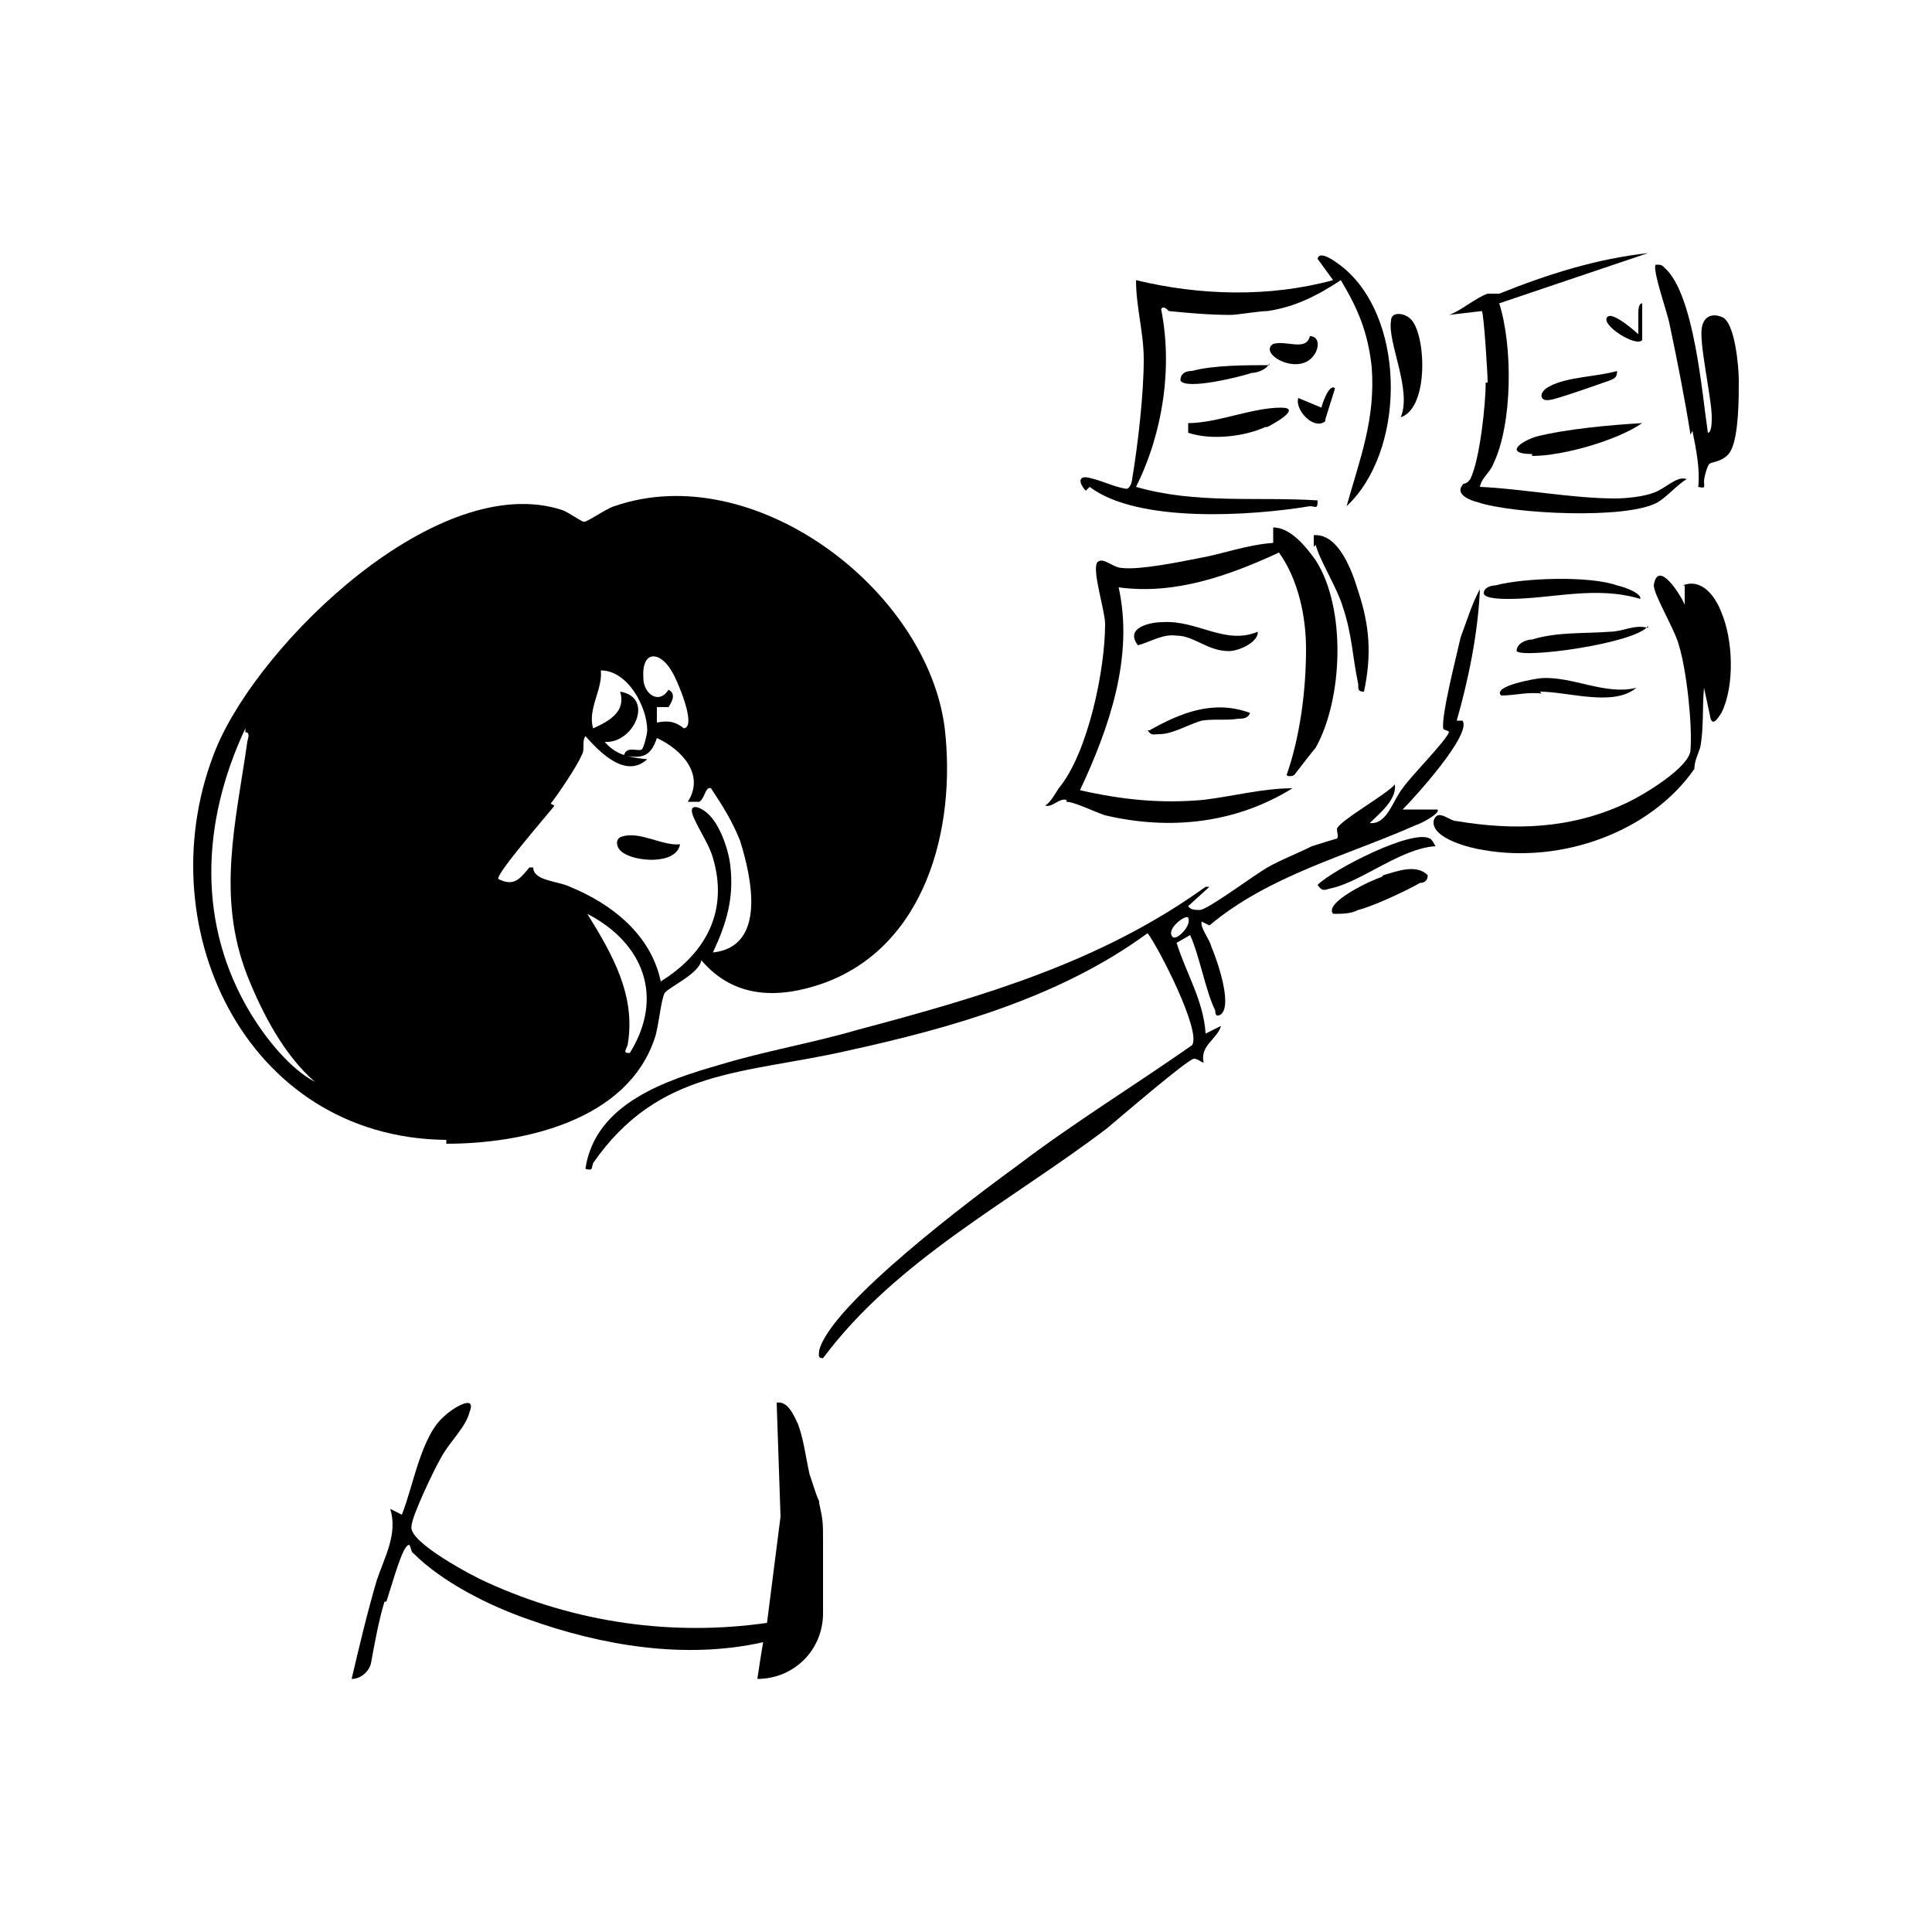
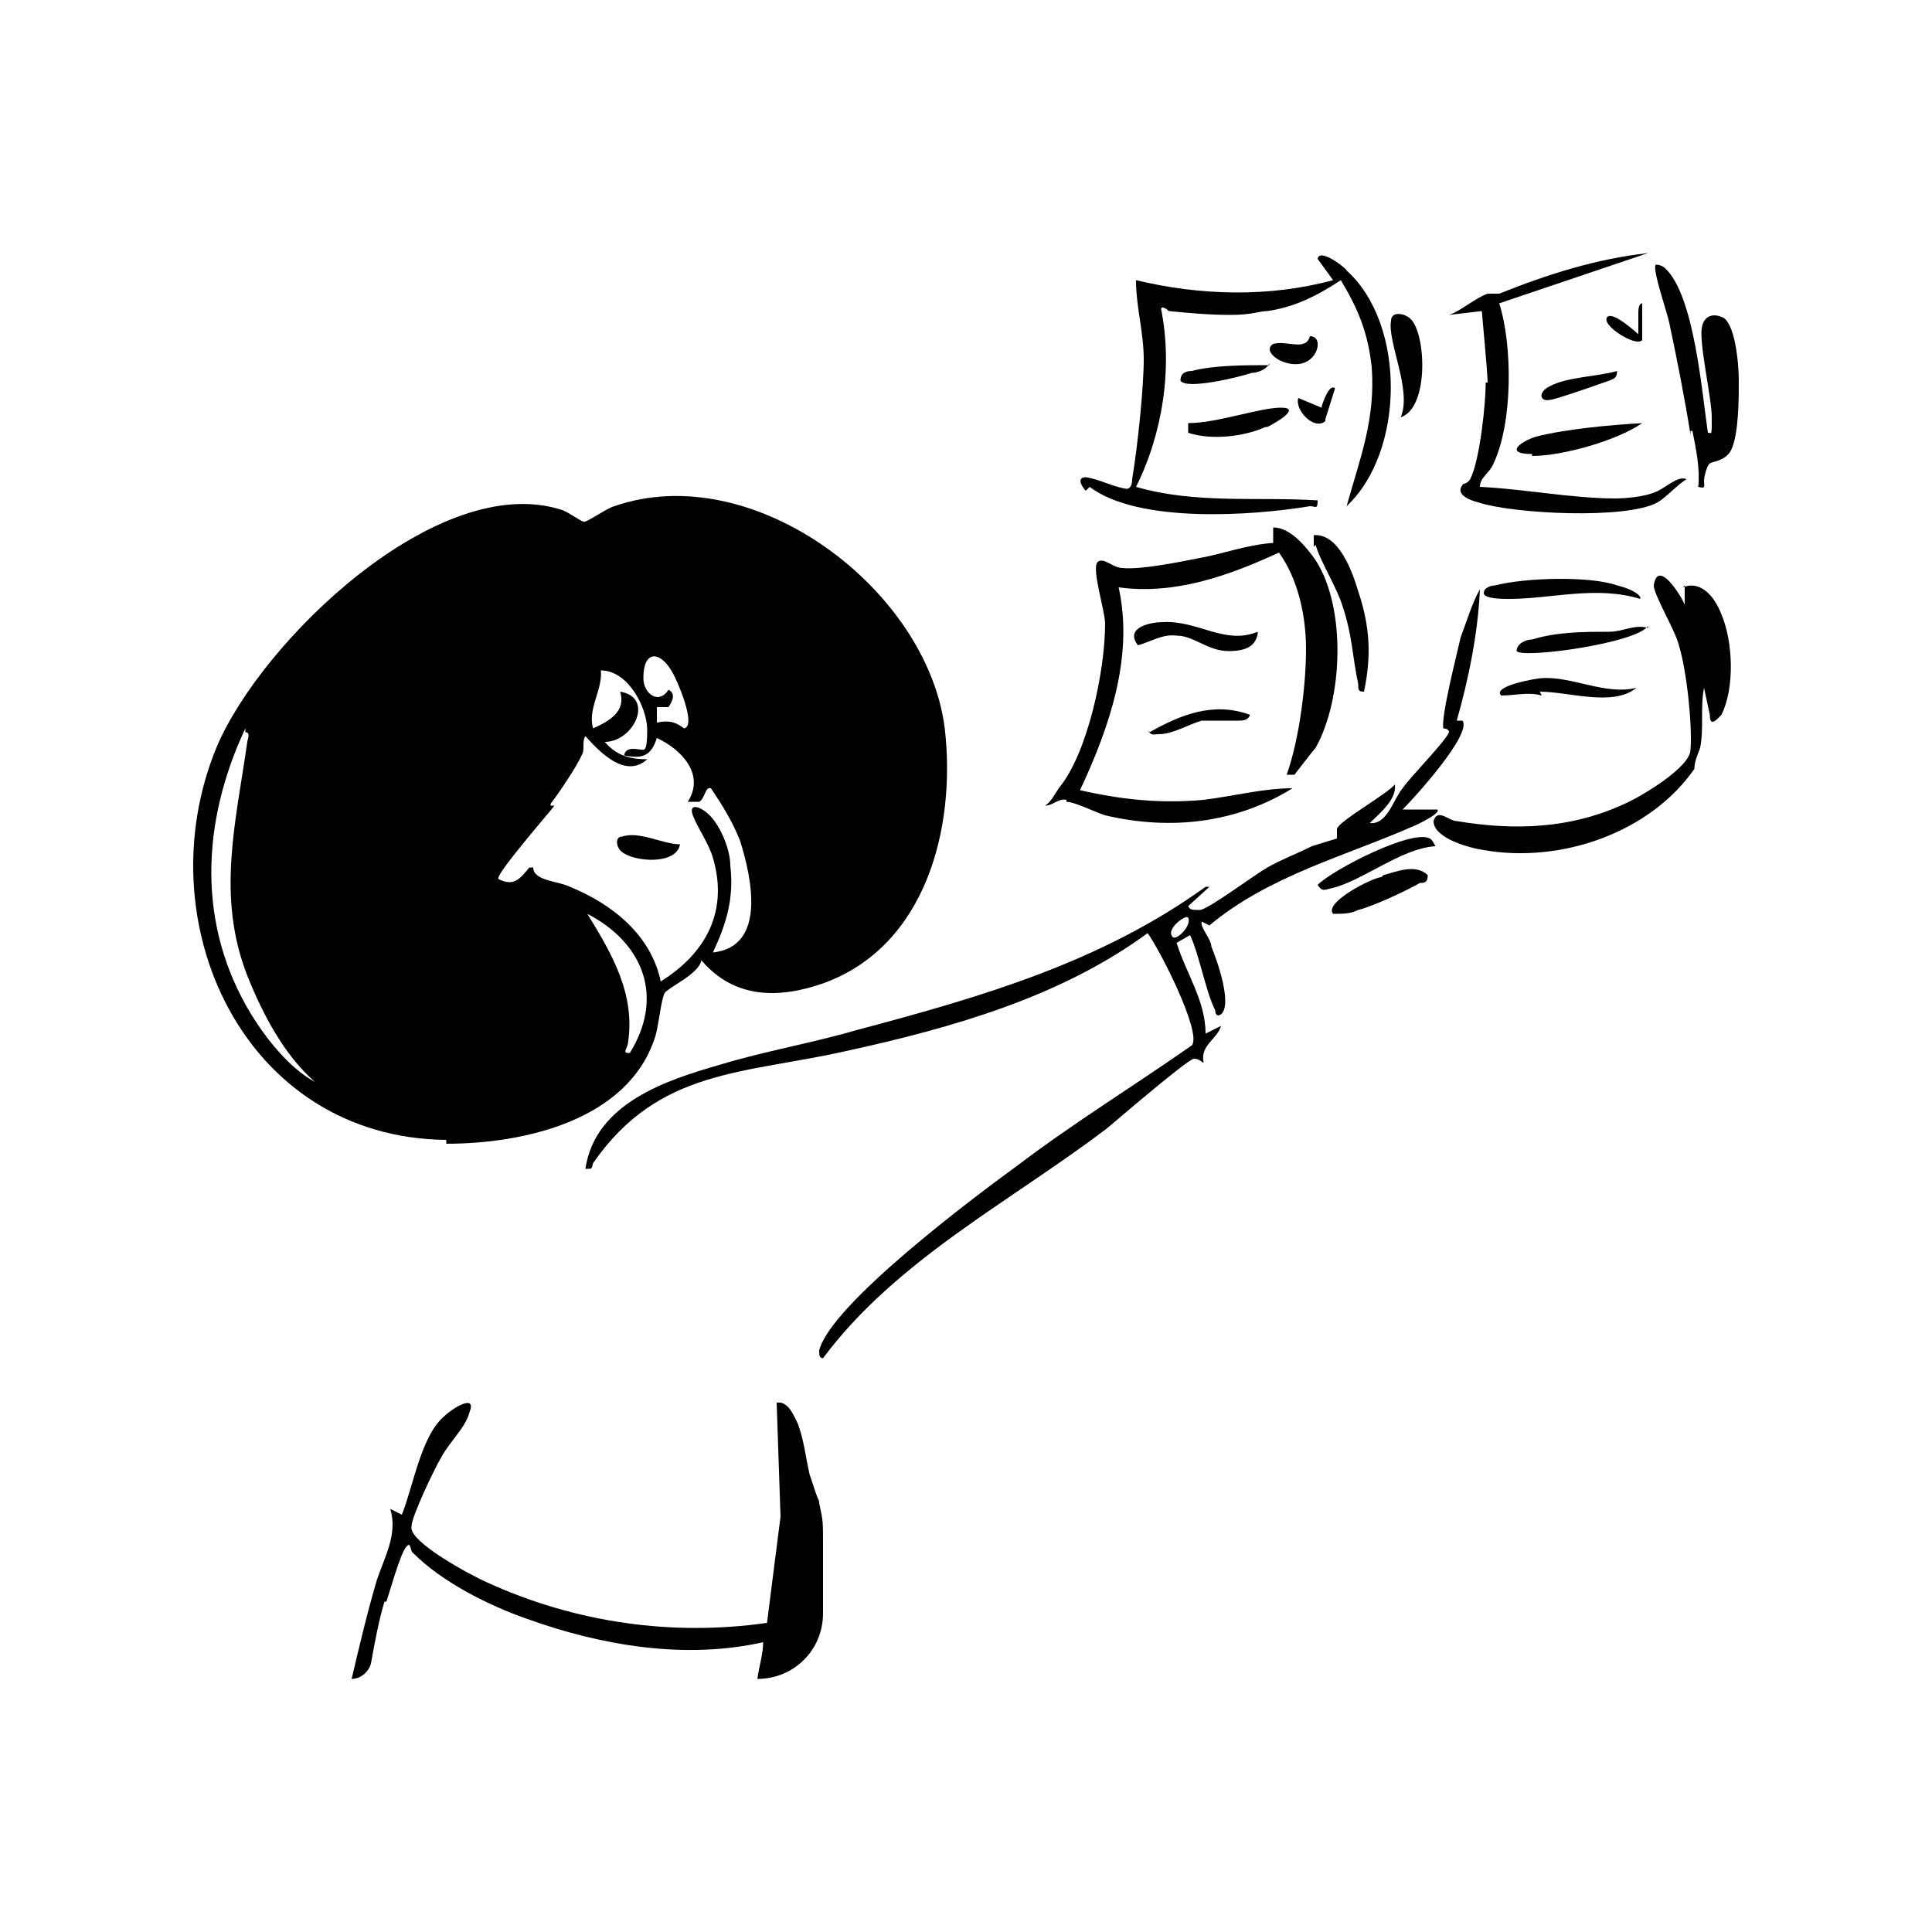
<svg xmlns="http://www.w3.org/2000/svg" id="Layer_1" version="1.1" viewBox="0 0 100 100">
  <defs>
    <style>
      .st0 {
        fill: none;
      }
    </style>
  </defs>
-   <path class="st0" d="M16.3,56.1c-1.6-1.5-2.7-3.5-3.5-5.5-1.6-4.1-.6-8,0-12.1,0-.2.1-.6-.1-.5-2.3,4.8-2.5,10.1.3,14.8.8,1.3,2,2.8,3.3,3.5Z" />
-   <path class="st0" d="M27.3,44.8h.2c0,.7,1.3.7,1.9,1,2.2.9,4.2,2.5,4.7,4.9,2.3-1.5,3.5-3.6,2.7-6.4-.2-.8-.7-1.4-1-2.1-.3-.6.2-.5.6-.3.8.5,1.2,1.9,1.3,2.8.2,1.7-.2,3-.9,4.5,2.8-.2,2-3.9,1.4-5.8-.4-1-.9-1.8-1.5-2.7-.3-.1-.3.5-.6.7-.2.1-.3.1-.6,0,.9-1.4-.4-2.7-1.6-3.3-.3.9-.7,1.1-1.7.9.1-.4.7-.2.9-.3,0,0,.3-.8.3-1,0-1.2-1-3.1-2.4-3.1,0,1-.6,2-.4,3,.8-.3,1.6-.8,1.4-1.9,1.8.3.7,2.7-.8,2.6.6.7,1.4.8,2.2.9-1.2,1-2.5-.4-3.2-1.2-.1.3,0,.7-.2,1-.2.5-1.2,2-1.6,2.5-.3.4-3.1,3.6-2.9,3.8.8.4,1.2,0,1.6-.6ZM32.2,43.3c.8-.3,2,.6,3,.4-.2,1.1-2.4.8-3,.4-.3-.2-.4-.7,0-.8Z" />
-   <path class="st0" d="M31.5,86.9c.1,0,.3,0,.5,0h7.2c.1-.6.2-1.2.3-1.9-4.1.9-8.4.3-12.2-1.2-2-.7-4.4-1.9-5.9-3.4-.2-.2-.2-.7-.4-.3-.3.4-.8,2.2-1,2.8-.3,1.2-.6,2.6-.8,4" />
-   <path class="st0" d="M30.3,47.3c1.3,2,2.5,4.2,2.1,6.7,0,.2-.2.5,0,.5,1.9-2.9.7-5.7-2.2-7.2Z" />
-   <path class="st0" d="M34.6,35.8c.4.2.2.6,0,.9h-.7s0,.7,0,.7c.5-.1,1-.1,1.4.3.7,0-.4-2.5-.6-2.9-.7-1.1-1.6-1.2-1.5.3,0,.9.8,1.5,1.3.6Z" />
-   <path class="st0" d="M60.7,48.5c.2.2,1-.6.8-1-.1-.2-1.2.6-.8,1Z" />
-   <path d="M23.1,59.2c4,0,9.4-1.2,10.8-5.5.2-.6.3-1.9.5-2.3.2-.3,1.8-1,1.9-1.7,1.7,2,4,2,6.3,1.2,5.3-1.9,6.9-8,6.3-13.2-.9-7.2-9.9-14-17.1-11.5-.4.1-1.5.9-1.6.8-.1,0-.8-.5-1.1-.6-6.4-2.1-15.6,6.8-17.9,12.3-3.7,9,1.4,20.2,11.9,20.3ZM32.5,54.5c-.3,0,0-.3,0-.5.4-2.5-.8-4.6-2.1-6.7,2.9,1.5,4,4.3,2.2,7.2ZM34.8,34.8c.2.3,1.3,2.8.6,2.9-.5-.4-.9-.4-1.4-.3v-.8c0,0,.6,0,.6,0,.2-.3.4-.7,0-.9-.5.8-1.3.2-1.3-.6-.1-1.5.9-1.4,1.5-.3ZM28.5,41.6c.4-.5,1.4-2,1.6-2.5.2-.3,0-.7.2-1,.8.9,2.1,2.2,3.2,1.2-.9-.1-1.6-.2-2.2-.9,1.5.1,2.6-2.3.8-2.6.3,1-.5,1.5-1.4,1.9-.3-1,.5-2,.4-3,1.4,0,2.4,1.9,2.4,3.1,0,.2-.2,1-.3,1-.2.1-.8-.2-.9.3,1,.2,1.4,0,1.7-.9,1.3.6,2.5,1.9,1.6,3.3.2,0,.4,0,.6,0,.3-.2.3-.8.6-.7.6.9,1.1,1.7,1.5,2.7.6,1.9,1.4,5.5-1.4,5.8.7-1.5,1.1-2.8.9-4.5-.1-.9-.6-2.3-1.3-2.8-.4-.3-.9-.4-.6.3.3.7.8,1.4,1,2.1.8,2.7-.3,4.9-2.7,6.4-.5-2.4-2.5-4-4.7-4.9-.6-.3-1.9-.3-1.9-1h-.2c-.5.6-.8,1-1.6.6-.2-.2,2.6-3.4,2.9-3.8ZM12.7,37.9c.3,0,.1.4.1.5-.6,4.2-1.6,8,0,12.1.8,2,1.9,4.1,3.5,5.5-1.3-.7-2.5-2.2-3.3-3.5-2.8-4.6-2.6-9.9-.3-14.8Z" />
-   <path d="M20,82.9c.2-.6.7-2.4,1-2.8.3-.4.2.2.4.3,1.5,1.5,3.9,2.7,5.9,3.4,3.9,1.4,8.2,2.1,12.2,1.2-.1.6-.2,1.2-.3,1.9h0c1.9,0,3.4-1.5,3.4-3.4s0-2.5,0-3.7c0-1,0-1.1-.2-2,0-.2,0,0-.2-.6l-.3-.9c-.2-.9-.3-1.8-.6-2.6-.2-.4-.5-1.2-1.1-1.1l.2,5.9-.7,5.5c-4.9.7-9.9,0-14.5-2.1-.7-.3-4.1-2.1-3.9-2.9,0-.5,1.2-3,1.5-3.5.4-.8,1.3-1.6,1.5-2.4.4-1-.9-.2-1.3.2-1.2,1-1.6,3.6-2.2,5.1l-.6-.3c.4,1.3-.3,2.5-.7,3.7-.5,1.7-.9,3.4-1.3,5.1h0c.5,0,.9-.4,1-.8.2-1.1.4-2.2.7-3.2Z" />
-   <path d="M62.6,47.9c3.1-2.6,7.1-3.6,10.7-5.2.1,0,1.3-.6,1.1-.8h-1.8c.6-.6,3.6-3.9,3.1-4.6h-.3c.6-2.1,1.1-4.5,1.2-6.8-.4.7-.7,1.7-1,2.5-.2.9-1,4-.9,4.7,0,.1.3.1.3.2-.2.5-2,2.3-2.4,2.9-.5.6-.8,1.9-1.7,1.8.5-.5,1.4-1.2,1.3-2-.4.5-2.9,1.9-3,2.3,0,.2.1.4,0,.5,0,0-1,.3-1.3.4-.8.4-1.6.7-2.3,1.1-.7.4-3.1,2.2-3.5,2.2-.2,0-.5,0-.6-.2l1.1-1h-.2c-5.4,3.9-11.6,5.7-18,7.4-2.4.7-4.8,1.1-7.1,1.8-2.8.8-6.5,2-7,5.4.4.1.3,0,.4-.3,3.4-4.9,7.8-4.6,13.1-5.8,5.5-1.2,11.1-2.8,15.6-6.1.6.8,2.8,5.1,2.3,5.8-3,2.1-6.1,4-9,6.2-2.2,1.6-9.7,7.2-10.3,9.6,0,.2-.1.4.2.4,3.8-5.1,9.7-8.1,14.7-11.9.6-.5,4.2-3.6,4.5-3.6.2,0,.4.2.5.2-.2-.9.7-1.2.9-1.9l-.8.4c-.1-1.7-1-3.1-1.5-4.7l.7-.4c.5,1.1.8,2.9,1.3,3.9,0,.1,0,.4.3.2.6-.5-.2-2.8-.5-3.5-.1-.4-.6-1-.5-1.3ZM60.7,48.5c-.4-.4.7-1.2.8-1,.2.4-.6,1.2-.8,1Z" />
-   <path d="M55.2,41.5c.4,0,1.4.5,2,.7,3.4.8,6.8.4,9.7-1.4-1.5,0-3,.4-4.6.6-2.2.2-4.2,0-6.4-.5,1.5-3.2,2.8-6.9,2-10.5,2.9.4,5.7-.6,8.3-1.8,1,1.4,1.4,3.3,1.4,5,0,2.1-.3,4.5-1,6.5,0,.1.3.1.4,0,0,0,1-1.3,1.1-1.4,1.4-2.5,1.6-7.2,0-9.7-.5-.7-1.3-1.7-2.2-1.7v.8c-1.4.1-2.7.6-3.9.8-1,.2-3,.6-3.9.5-.5,0-1-.6-1.3-.3-.3.4.4,2.5.4,3.2,0,2.4-.9,6.7-2.4,8.5-.2.3-.4.7-.7.9.4.1.7-.4,1.1-.3Z" />
-   <path d="M56.4,25.2c2.5,1.9,8.4,1.5,11.4,1,.3,0,.4.2.4-.3-3.1-.2-6.3.2-9.4-.7,1.4-2.8,1.9-6.2,1.3-9.2.1-.2.3,0,.4.1,1,.1,2.1.2,3.2.2.3,0,1.5-.2,1.9-.2,1.4-.2,2.6-.8,3.8-1.6.9,1.5,1.4,2.7,1.6,4.5.2,2.7-.6,4.7-1.3,7.2,3-2.8,3.1-9.4,0-12.2-.1-.1-1.4-1.2-1.5-.6l.8,1.1c-3.3.9-6.9.8-10.2,0,0,1.4.4,2.7.4,4.1,0,1.8-.3,4.4-.6,6.2,0,.1-.1.5-.3.5-.7-.1-1.4-.5-2.1-.6-.5,0-.2.5,0,.7Z" />
-   <path d="M87.2,30.3v1c-.2-.5-1.4-2.4-1.6-1,0,.5,1.1,2.3,1.3,3.1.4,1.3.7,4.1.6,5.4,0,.9-2.5,2.4-3.4,2.8-2.8,1.3-5.7,1.4-8.7.9-.4,0-1-.7-1.2,0-.1.9,1.9,1.4,2.6,1.5,4,.7,8.6-.9,10.9-4.2,0-.4.2-.8.3-1.1.2-1,.1-2.1.2-3.1l.3,1.4c.1.7.4.2.6-.1.7-1.4.6-3.8,0-5.2-.3-.8-1-1.8-2-1.4Z" />
-   <path d="M76.9,19.8c0,1.1-.3,4-.8,5-.2.3-.4.2-.4.3-.4.5.4.8.8.9,1.8.6,7.7.9,9.3,0,.5-.3,1-.9,1.5-1.2-.5-.2-1.1.5-1.7.7-.5.2-1.4.3-2,.3-2.2,0-4.8-.5-7-.6.1-.5.5-.7.7-1.2,1-2.1,1-6.1.3-8.3l7.7-2.6c-2.7.3-5.2,1.1-7.7,2.1-.2,0-.5,0-.6,0-.6.2-1.4.9-2,1.1l1.7-.2c.1.1.3,3.2.3,3.7Z" />
-   <path d="M87.6,22.3c.2,1,.4,2,.3,2.9.4.1.3,0,.3-.3,0-.2.2-.9.3-.9.1-.1.8-.1,1.1-.7.4-.8.4-2.7.4-3.6,0-.7-.2-3.1-.9-3.3-.5-.2-.9,0-1,.5-.2.7.5,3.7.5,4.7,0,.2,0,.8-.2.8-.3-2-.7-7.1-2.2-8.5-.2-.2-.2-.2-.5-.2-.2.2.6,2.5.7,3,.4,1.9.8,3.9,1.1,5.8Z" />
-   <path d="M68.1,28.2c.2.8,1.1,2.2,1.4,3.2.5,1.5.5,2.6.8,4,0,.3,0,.4.3.4.4-1.9.3-3.4-.3-5.2-.3-1-1-3-2.3-2.9,0,.2,0,.4,0,.6Z" />
-   <path d="M84.9,30.9c-.2-.3-.8-.5-1.2-.6-1.4-.5-4.8-.4-6.3,0-.2,0-.6.1-.6.4,0,.3,1,.3,1.3.3,2.2,0,4.5-.7,6.8,0Z" />
+   <path class="st0" d="M16.3,56.1c-1.6-1.5-2.7-3.5-3.5-5.5-1.6-4.1-.6-8,0-12.1,0-.2.1-.6-.1-.5-2.3,4.8-2.5,10.1.3,14.8.8,1.3,2,2.8,3.3,3.5v-.2Z" />
+   <path class="st0" d="M27.3,44.8h.2c0,.7,1.3.7,1.9,1,2.2.9,4.2,2.5,4.7,4.9,2.3-1.5,3.5-3.6,2.7-6.4-.2-.8-.7-1.4-1-2.1-.3-.6.2-.5.6-.3.8.5,1.2,1.9,1.3,2.8.2,1.7-.2,3-.9,4.5,2.8-.2,2-3.9,1.4-5.8-.4-1-.9-1.8-1.5-2.7-.3,0-.3.5-.6.7-.2,0-.3,0-.6,0,.9-1.4-.4-2.7-1.6-3.3-.3.9-.7,1.1-1.7.9,0-.4.7-.2.9-.3,0,0,.3-.8.3-1,0-1.2-1-3.1-2.4-3.1,0,1-.6,2-.4,3,.8-.3,1.6-.8,1.4-1.9,1.8.3.7,2.7-.8,2.6.6.7,1.4.8,2.2.9-1.2,1-2.5-.4-3.2-1.2-.1.3,0,.7-.2,1-.2.5-1.2,2-1.6,2.5-.3.4-3.1,3.6-2.9,3.8.8.4,1.2,0,1.6-.6h.2ZM32.2,43.3c.8-.3,2,.6,3,.4-.2,1.1-2.4.8-3,.4-.3-.2-.4-.7,0-.8Z" />
+   <path class="st0" d="M31.5,86.9h7.7c0-.6.2-1.2.3-1.9-4.1.9-8.4.3-12.2-1.2-2-.7-4.4-1.9-5.9-3.4-.2-.2-.2-.7-.4-.3-.3.4-.8,2.2-1,2.8-.3,1.2-.6,2.6-.8,4" />
+   <path class="st0" d="M30.3,47.3c1.3,2,2.5,4.2,2.1,6.7,0,.2-.2.5,0,.5,1.9-2.9.7-5.7-2.2-7.2h.1Z" />
+   <path class="st0" d="M34.6,35.8c.4.2.2.6,0,.9h-.7v.7c.5,0,1,0,1.4.3.7,0-.4-2.5-.6-2.9-.7-1.1-1.6-1.2-1.5.3,0,.9.8,1.5,1.3.6h0Z" />
+   <path class="st0" d="M60.7,48.5c.2.2,1-.6.8-1,0-.2-1.2.6-.8,1Z" />
+   <path d="M23.1,59.2c4,0,9.4-1.2,10.8-5.5.2-.6.3-1.9.5-2.3.2-.3,1.8-1,1.9-1.7,1.7,2,4,2,6.3,1.2,5.3-1.9,6.9-8,6.3-13.2-.9-7.2-9.9-14-17.1-11.5-.4.1-1.5.9-1.6.8-.1,0-.8-.5-1.1-.6-6.4-2.1-15.6,6.8-17.9,12.3-3.7,9,1.4,20.2,11.9,20.3v.2ZM32.5,54.5c-.3,0,0-.3,0-.5.4-2.5-.8-4.6-2.1-6.7,2.9,1.5,4,4.3,2.2,7.2h0ZM34.8,34.8c.2.3,1.3,2.8.6,2.9-.5-.4-.9-.4-1.4-.3v-.8h.6c.2-.3.4-.7,0-.9-.5.8-1.3.2-1.3-.6,0-1.5.9-1.4,1.5-.3ZM28.5,41.6c.4-.5,1.4-2,1.6-2.5.2-.3,0-.7.2-1,.8.9,2.1,2.2,3.2,1.2-.9,0-1.6-.2-2.2-.9,1.5,0,2.6-2.3.8-2.6.3,1-.5,1.5-1.4,1.9-.3-1,.5-2,.4-3,1.4,0,2.4,1.9,2.4,3.1s-.2,1-.3,1c-.2,0-.8-.2-.9.3,1,.2,1.4,0,1.7-.9,1.3.6,2.5,1.9,1.6,3.3h.6c.3-.2.3-.8.6-.7.6.9,1.1,1.7,1.5,2.7.6,1.9,1.4,5.5-1.4,5.8.7-1.5,1.1-2.8.9-4.5,0-.9-.6-2.3-1.3-2.8-.4-.3-.9-.4-.6.3.3.7.8,1.4,1,2.1.8,2.7-.3,4.9-2.7,6.4-.5-2.4-2.5-4-4.7-4.9-.6-.3-1.9-.3-1.9-1h-.2c-.5.6-.8,1-1.6.6-.2-.2,2.6-3.4,2.9-3.8h-.2ZM12.7,37.9c.3,0,.1.4.1.5-.6,4.2-1.6,8,0,12.1.8,2,1.9,4.1,3.5,5.5-1.3-.7-2.5-2.2-3.3-3.5-2.8-4.6-2.6-9.9-.3-14.8v.2Z" />
+   <path d="M20,82.9c.2-.6.7-2.4,1-2.8s.2.2.4.3c1.5,1.5,3.9,2.7,5.9,3.4,3.9,1.4,8.2,2.1,12.2,1.2,0,.6-.2,1.2-.3,1.9h0c1.9,0,3.4-1.5,3.4-3.4v-3.7c0-1,0-1.1-.2-2,0-.2,0,0-.2-.6l-.3-.9c-.2-.9-.3-1.8-.6-2.6-.2-.4-.5-1.2-1.1-1.1l.2,5.9-.7,5.5c-4.9.7-9.9,0-14.5-2.1-.7-.3-4.1-2.1-3.9-2.9,0-.5,1.2-3,1.5-3.5.4-.8,1.3-1.6,1.5-2.4.4-1-.9-.2-1.3.2-1.2,1-1.6,3.6-2.2,5.1l-.6-.3c.4,1.3-.3,2.5-.7,3.7-.5,1.7-.9,3.4-1.3,5.1h0c.5,0,.9-.4,1-.8.2-1.1.4-2.2.7-3.2h0Z" />
+   <path d="M62.6,47.9c3.1-2.6,7.1-3.6,10.7-5.2,0,0,1.3-.6,1.1-.8h-1.8c.6-.6,3.6-3.9,3.1-4.6h-.3c.6-2.1,1.1-4.5,1.2-6.8-.4.7-.7,1.7-1,2.5-.2.9-1,4-.9,4.7,0,0,.3,0,.3.2-.2.5-2,2.3-2.4,2.9-.5.6-.8,1.9-1.7,1.8.5-.5,1.4-1.2,1.3-2-.4.5-2.9,1.9-3,2.3,0,.2,0,.4,0,.5,0,0-1,.3-1.3.4-.8.4-1.6.7-2.3,1.1-.7.4-3.1,2.2-3.5,2.2s-.5,0-.6-.2l1.1-1h-.2c-5.4,3.9-11.6,5.7-18,7.4-2.4.7-4.8,1.1-7.1,1.8-2.8.8-6.5,2-7,5.4.4,0,.3,0,.4-.3,3.4-4.9,7.8-4.6,13.1-5.8,5.5-1.2,11.1-2.8,15.6-6.1.6.8,2.8,5.1,2.3,5.8-3,2.1-6.1,4-9,6.2-2.2,1.6-9.7,7.2-10.3,9.6,0,.2,0,.4.2.4,3.8-5.1,9.7-8.1,14.7-11.9.6-.5,4.2-3.6,4.5-3.6s.4.2.5.2c-.2-.9.7-1.2.9-1.9l-.8.4c0-1.7-1-3.1-1.5-4.7l.7-.4c.5,1.1.8,2.9,1.3,3.9,0,0,0,.4.3.2.6-.5-.2-2.8-.5-3.5,0-.4-.6-1-.5-1.3l.4.2ZM60.7,48.5c-.4-.4.7-1.2.8-1,.2.4-.6,1.2-.8,1Z" />
+   <path d="M55.2,41.5c.4,0,1.4.5,2,.7,3.4.8,6.8.4,9.7-1.4-1.5,0-3,.4-4.6.6-2.2.2-4.2,0-6.4-.5,1.5-3.2,2.8-6.9,2-10.5,2.9.4,5.7-.6,8.3-1.8,1,1.4,1.4,3.3,1.4,5s-.3,4.5-1,6.5c0,0,.3,0,.4,0,0,0,1-1.3,1.1-1.4,1.4-2.5,1.6-7.2,0-9.7-.5-.7-1.3-1.7-2.2-1.7v.8c-1.4.1-2.7.6-3.9.8-1,.2-3,.6-3.9.5-.5,0-1-.6-1.3-.3-.3.4.4,2.5.4,3.2,0,2.4-.9,6.7-2.4,8.5-.2.3-.4.7-.7.9.4,0,.7-.4,1.1-.3h0Z" />
+   <path d="M56.4,25.2c2.5,1.9,8.4,1.5,11.4,1,.3,0,.4.2.4-.3-3.1-.2-6.3.2-9.4-.7,1.4-2.8,1.9-6.2,1.3-9.2,0-.2.3,0,.4.1,1,.1,2.1.2,3.2.2s1.5-.2,1.9-.2c1.4-.2,2.6-.8,3.8-1.6.9,1.5,1.4,2.7,1.6,4.5.2,2.7-.6,4.7-1.3,7.2,3-2.8,3.1-9.4,0-12.2,0-.1-1.4-1.2-1.5-.6l.8,1.1c-3.3.9-6.9.8-10.2,0,0,1.4.4,2.7.4,4.1s-.3,4.4-.6,6.2c0,.1,0,.5-.3.5-.7-.1-1.4-.5-2.1-.6-.5,0-.2.5,0,.7l.2-.2Z" />
+   <path d="M87.2,30.3v1c-.2-.5-1.4-2.4-1.6-1,0,.5,1.1,2.3,1.3,3.1.4,1.3.7,4.1.6,5.4,0,.9-2.5,2.4-3.4,2.8-2.8,1.3-5.7,1.4-8.7.9-.4,0-1-.7-1.2,0,0,.9,1.9,1.4,2.6,1.5,4,.7,8.6-.9,10.9-4.2,0-.4.2-.8.3-1.1.2-1,0-2.1.2-3.1l.3,1.4c0,.7.4.2.6,0,.7-1.4.6-3.8,0-5.2-.3-.8-1-1.8-2-1.4h0Z" />
+   <path d="M76.9,19.8c0,1.1-.3,4-.8,5-.2.3-.4.2-.4.3-.4.5.4.8.8.9,1.8.6,7.7.9,9.3,0,.5-.3,1-.9,1.5-1.2-.5-.2-1.1.5-1.7.7-.5.2-1.4.3-2,.3-2.2,0-4.8-.5-7-.6,0-.5.5-.7.7-1.2,1-2.1,1-6.1.3-8.3l7.7-2.6c-2.7.3-5.2,1.1-7.7,2.1h-.6c-.6.2-1.4.9-2,1.1l1.7-.2c0,.1.3,3.2.3,3.7h-.1Z" />
+   <path d="M87.6,22.3c.2,1,.4,2,.3,2.9.4.1.3,0,.3-.3s.2-.9.3-.9c0-.1.8-.1,1.1-.7.4-.8.4-2.7.4-3.6s-.2-3.1-.9-3.3c-.5-.2-.9,0-1,.5-.2.7.5,3.7.5,4.7s0,.8-.2.8c-.3-2-.7-7.1-2.2-8.5q-.2-.2-.5-.2c-.2.2.6,2.5.7,3,.4,1.9.8,3.9,1.1,5.8v-.2Z" />
+   <path d="M68.1,28.2c.2.8,1.1,2.2,1.4,3.2.5,1.5.5,2.6.8,4,0,.3,0,.4.3.4.4-1.9.3-3.4-.3-5.2-.3-1-1-3-2.3-2.9v.6h0Z" />
+   <path d="M84.9,30.9c-.2-.3-.8-.5-1.2-.6-1.4-.5-4.8-.4-6.3,0-.2,0-.6.1-.6.4s1,.3,1.3.3c2.2,0,4.5-.7,6.8,0h0Z" />
  <path d="M72.5,21.6c1.5-.5,1.3-4.4.5-5.1-.3-.3-1-.4-1,.1-.2,1.1,1.1,3.6.5,5Z" />
-   <path d="M79.3,23.6c1.6,0,4.4-.8,5.7-1.7-1.7.1-3.9.3-5.5.7-.9.3-1.6.9-.2.9Z" />
+   <path d="M79.3,23.6c1.6,0,4.4-.8,5.7-1.7-1.7.1-3.9.3-5.5.7-.9.3-1.6.9-.2.9h0Z" />
  <path d="M74,43.4c-.9-.5-5,1.6-5.8,2.4.2.3.3.3.6.2,1.6-.3,3.7-2.1,5.5-2.2,0,0-.2-.4-.3-.4Z" />
-   <path d="M65.1,32.7c-1.7.7-3.1-.6-4.9-.5-.7,0-2,.3-1.3,1.2.7-.2,1.3-.6,2-.5.9,0,1.6.8,2.7.8.5,0,1.4-.4,1.5-.9Z" />
-   <path d="M71.5,45.4c-.4.1-3,1.3-2.5,1.9.5,0,.9,0,1.3-.2.8-.2,2.5-1,3.2-1.4.2,0,.4-.1.4-.4-.6-.6-1.6-.2-2.3,0Z" />
-   <path d="M85.3,32.5c-.7-.2-1.3.2-2,.2-1.3.1-2.7,0-4,.4-.3,0-.8.2-.8.6.3.4,6.2-.4,6.8-1.3Z" />
-   <path d="M65.6,22.1c.4-.2,1.8-1,.7-1-1.5,0-3.3.8-4.8.8v.5c1.2.4,2.9.2,4-.3Z" />
-   <path d="M79.7,35.8c1.5,0,3.8.8,5-.2-1.6.4-3.3-.6-4.9-.5-.2,0-2.6.4-2.1.9.7,0,1.4-.2,2.1-.1Z" />
-   <path d="M59.4,37.8c.2.3.3.2.6.2.7,0,1.5-.5,2.2-.7.6-.1,1.3,0,1.9-.1.2,0,.5,0,.6-.3-1.9-.7-3.6,0-5.2.9Z" />
-   <path d="M65.7,18.9c-1.2,0-2.9,0-4,.3-.3,0-.6.1-.6.5.3.5,3.1-.2,3.7-.4.3,0,.8-.2.9-.5Z" />
+   <path d="M65.1,32.7c-1.7.7-3.1-.6-4.9-.5-.7,0-2,.3-1.3,1.2.7-.2,1.3-.6,2-.5.9,0,1.6.8,2.7.8s1.4-.4,1.5-.9h0Z" />
+   <path d="M71.5,45.4c-.4,0-3,1.3-2.5,1.9.5,0,.9,0,1.3-.2.8-.2,2.5-1,3.2-1.4.2,0,.4,0,.4-.4-.6-.6-1.6-.2-2.3,0h0Z" />
+   <path d="M85.3,32.5c-.7-.2-1.3.2-2,.2-1.3,0-2.7,0-4,.4-.3,0-.8.2-.8.6.3.4,6.2-.4,6.8-1.3h0Z" />
+   <path d="M65.6,22.1c.4-.2,1.8-1,.7-1s-3.3.8-4.8.8v.5c1.2.4,2.9.2,4-.3h0Z" />
+   <path d="M79.7,35.8c1.5,0,3.8.8,5-.2-1.6.4-3.3-.6-4.9-.5-.2,0-2.6.4-2.1.9.7,0,1.4-.2,2.1,0h0Z" />
+   <path d="M59.4,37.8c.2.3.3.2.6.2.7,0,1.5-.5,2.2-.7.6,0,1.3,0,1.9,0,.2,0,.5,0,.6-.3-1.9-.7-3.6,0-5.2.9h0Z" />
+   <path d="M65.7,18.9c-1.2,0-2.9,0-4,.3-.3,0-.6.1-.6.5.3.5,3.1-.2,3.7-.4.3,0,.8-.2.9-.5h0Z" />
  <path d="M68,18.4c.3-.4.3-1-.2-1-.2.8-1.2.2-1.9.4-.8.5,1.3,1.7,2.1.6Z" />
  <path d="M80.2,20.7c.3,0,2.8-.9,3.1-1,.2-.1.4-.1.4-.5-1,.3-2.6.3-3.5.8-.6.3-.5.8,0,.7Z" />
-   <path d="M85,15.7c-.2,0-.2.4-.2.5,0,.4,0,.7,0,1.1,0,0-1.3-1.2-1.6-.9-.4.4,1.5,1.6,1.8,1.2v-2Z" />
-   <path d="M68.6,21.7l.5-1.6c-.3-.3-.7.9-.7,1l-1.2-.5c-.2.6.8,1.7,1.4,1.2Z" />
-   <path d="M32.2,44.1c.6.5,2.8.7,3-.4-.9.1-2.1-.7-3-.4-.4.1-.3.6,0,.8Z" />
+   <path d="M85,15.7c-.2,0-.2.4-.2.5v1.1s-1.3-1.2-1.6-.9c-.4.4,1.5,1.6,1.8,1.2v-2h0Z" />
+   <path d="M68.6,21.7l.5-1.6c-.3-.3-.7.9-.7,1l-1.2-.5c-.2.6.8,1.7,1.4,1.2h0Z" />
+   <path d="M32.2,44.1c.6.5,2.8.7,3-.4-.9,0-2.1-.7-3-.4-.4,0-.3.6,0,.8Z" />
</svg>
